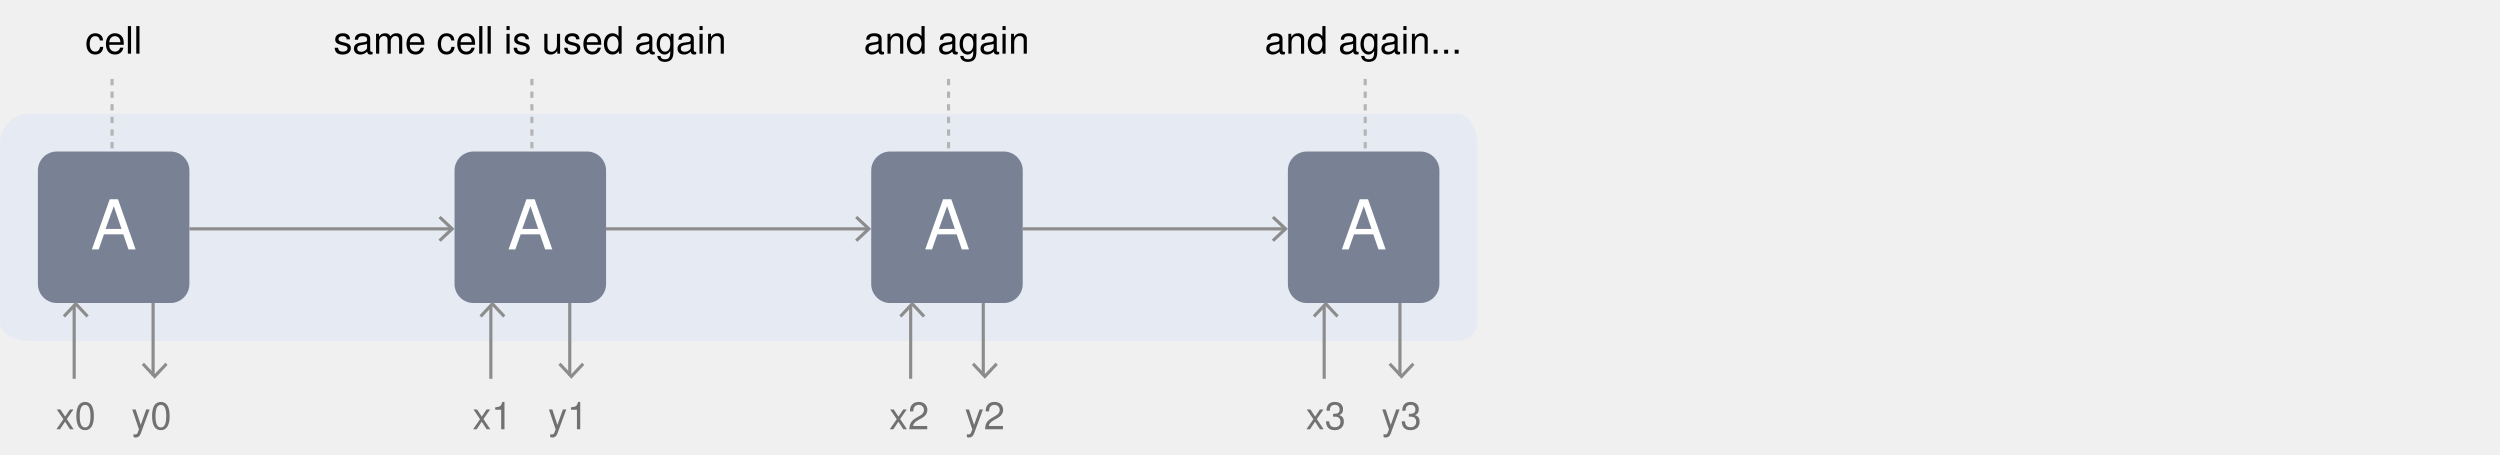
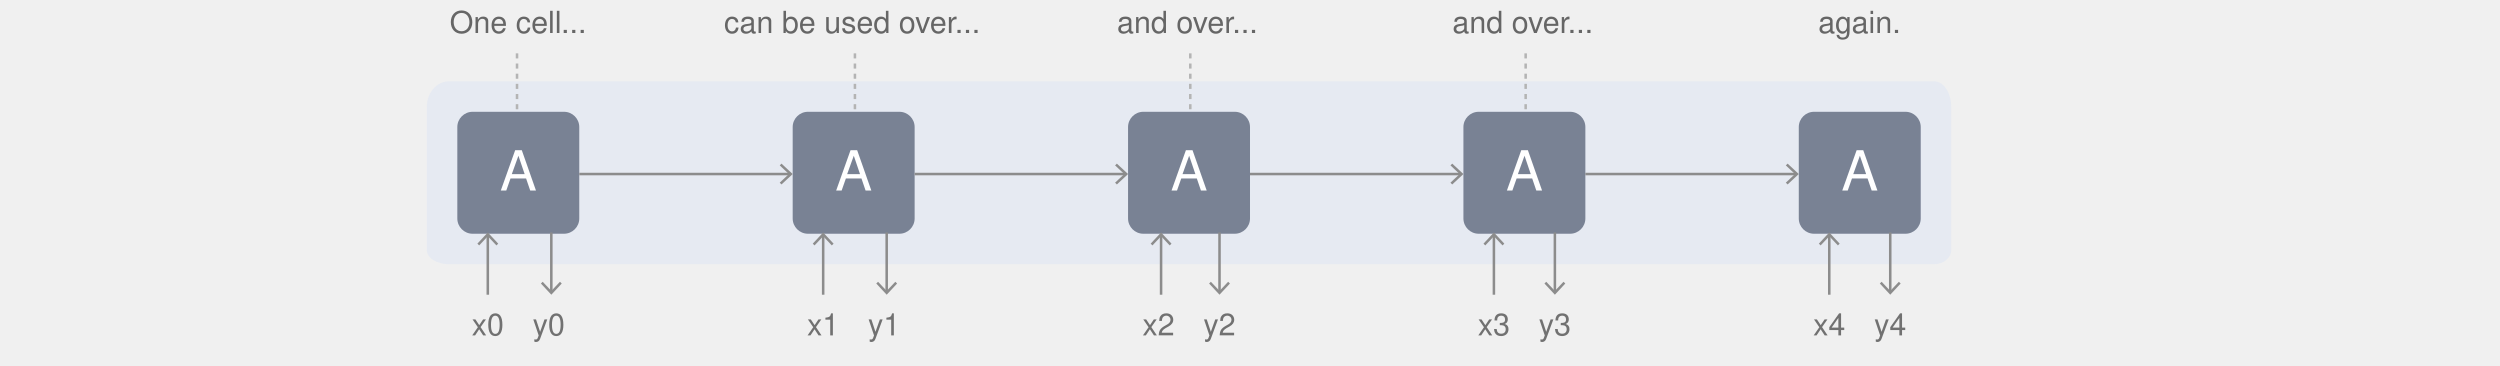
- <svg xmlns="http://www.w3.org/2000/svg" xmlns:xlink="http://www.w3.org/1999/xlink" version="1.1" x="0px" y="0px" width="792px" height="144px" viewBox="0 0 792 144" enable-background="new 0 0 792 144" xml:space="preserve">
-   <symbol id="Deleted_Symbol_3_" viewBox="-21.5 -21.5 43 43">
-     <path fill="#798294" d="M15.5-21.5h-31c-3.3,0-6,2.7-6,6v31c0,3.3,2.7,6,6,6h31c3.3,0,6-2.7,6-6v-31C21.5-18.8,18.8-21.5,15.5-21.5   z" />
-   </symbol>
+ <svg xmlns="http://www.w3.org/2000/svg" xmlns:xlink="http://www.w3.org/1999/xlink" version="1.1" x="0px" y="0px" width="984px" height="144px" viewBox="0 0 984 144" enable-background="new 0 0 984 144" xml:space="preserve">
  <symbol id="op-bg" viewBox="-11.2 -11.2 22.5 22.5">
    <path fill="#798294" d="M11.2,0c0-6.2-5-11.2-11.2-11.2S-11.2-6.2-11.2,0s5,11.2,11.2,11.2S11.2,6.2,11.2,0z" />
  </symbol>
-   <symbol id="rnn-a_4_3_" viewBox="-21.5 -26.5 48 48">
+   <symbol id="rnn-a" viewBox="-21.5 -26.5 48 48">
    <use xlink:href="#rnn-bg" width="48" height="48" id="XMLID_33_" x="-21.5" y="-26.5" overflow="visible" />
    <text transform="matrix(1 0 0 -1 -4.7627 -9.5)" fill="#FFFFFF" font-family="'Helvetica'" font-size="21.774px">A</text>
  </symbol>
  <symbol id="rnn-bg" viewBox="-21.5 -26.5 48 48">
    <path fill="#798294" d="M20.5-26.5h-36c-3.3,0-6,2.7-6,6v36c0,3.3,2.7,6,6,6h36c3.3,0,6-2.7,6-6v-36C26.5-23.8,23.8-26.5,20.5-26.5   z" />
  </symbol>
  <g id="background">
    <g id="XMLID_7_">
      <g>
-         <path fill="#E6EAF2" d="M468,102.3c0,3.2-2.9,5.7-6.5,5.7c0,0,0,0-9,0c-126.3,0-294.6,0-432,0c-11.6,0-11.6,0-11.6,0     C4,108,0,105.4,0,102.3c0,0,0,0,0-8.3c0-10.2,0-24.3,0-36c0-12.3,0-12.3,0-12.3C0,40.4,4,36,8.9,36c0,0,0,0,11.6,0     c137.4,0,305.7,0,432,0c9,0,9,0,9,0c3.6,0,6.5,4.4,6.5,9.7c0,0,0,0,0,12.3c0,11.7,0,25.8,0,36C468,102.3,468,102.3,468,102.3z" />
+         <path fill="#E6EAF2" d="M768,98.5c0,3-3,5.5-6.7,5.5c0,0,0,0-9.3,0c-166.4,0-386.1,0-564,0c-11.3,0-11.3,0-11.3,0     c-4.8,0-8.7-2.5-8.7-5.5c0,0,0,0,0-8c0-10.1,0-24.2,0-36c0-12.5,0-12.5,0-12.5c0-5.5,3.9-10,8.7-10c0,0,0,0,11.3,0     c177.9,0,397.6,0,564,0c9.3,0,9.3,0,9.3,0c3.7,0,6.7,4.5,6.7,10c0,0,0,0,0,12.5c0,11.8,0,25.9,0,36C768,98.5,768,98.5,768,98.5z" />
      </g>
    </g>
  </g>
  <g id="edges">
</g>
  <g id="nodes">
-     <g id="New_Symbol">
- 	</g>
-     <g id="rnn-a_4_2_">
-       <g id="Deleted_Symbol_2_">
- 		</g>
-     </g>
-     <g id="rnn-a_4_1_">
-       <g id="Deleted_Symbol_1_">
- 		</g>
-     </g>
-     <g id="rnn-a_4">
-       <g id="Deleted_Symbol">
- 		</g>
-     </g>
-     <use xlink:href="#rnn-a_4_3_" width="48" height="48" x="-21.5" y="-26.5" transform="matrix(1 0 0 -1 33.501 69.5)" overflow="visible" />
-     <use xlink:href="#rnn-a_4_3_" width="48" height="48" x="-21.5" y="-26.5" transform="matrix(1 0 0 -1 165.501 69.5)" overflow="visible" />
-     <use xlink:href="#rnn-a_4_3_" width="48" height="48" x="-21.5" y="-26.5" transform="matrix(1 0 0 -1 297.501 69.5)" overflow="visible" />
-     <use xlink:href="#rnn-a_4_3_" width="48" height="48" id="XMLID_34_" x="-21.5" y="-26.5" transform="matrix(1 0 0 -1 429.501 69.5)" overflow="visible" />
+     <use xlink:href="#rnn-a" width="48" height="48" x="-21.5" y="-26.5" transform="matrix(1 0 0 -1 201.5009 65.5)" overflow="visible" />
+     <use xlink:href="#rnn-a" width="48" height="48" x="-21.5" y="-26.5" transform="matrix(1 0 0 -1 333.5009 65.5)" overflow="visible" />
+     <use xlink:href="#rnn-a" width="48" height="48" x="-21.5" y="-26.5" transform="matrix(1 0 0 -1 465.5009 65.5)" overflow="visible" />
+     <use xlink:href="#rnn-a" width="48" height="48" id="XMLID_30_" x="-21.5" y="-26.5" transform="matrix(1 0 0 -1 597.5009 65.5)" overflow="visible" />
+     <use xlink:href="#rnn-a" width="48" height="48" id="XMLID_29_" x="-21.5" y="-26.5" transform="matrix(1 0 0 -1 729.5009 65.5)" overflow="visible" />
  </g>
  <g id="text">
-     <text transform="matrix(1 0 0 1 17.6631 135.9998)" fill="#717171" font-family="'Helvetica'" font-size="12px">x0</text>
-     <text transform="matrix(1 0 0 1 41.6631 135.9998)" fill="#717171" font-family="'Helvetica'" font-size="12px">y0</text>
-     <text transform="matrix(1 0 0 1 149.6631 135.9998)" fill="#717171" font-family="'Helvetica'" font-size="12px">x1</text>
-     <text transform="matrix(1 0 0 1 173.6631 135.9998)" fill="#717171" font-family="'Helvetica'" font-size="12px">y1</text>
-     <text transform="matrix(1 0 0 1 281.6631 135.9998)" fill="#717171" font-family="'Helvetica'" font-size="12px">x2</text>
-     <text transform="matrix(1 0 0 1 305.6631 135.9998)" fill="#717171" font-family="'Helvetica'" font-size="12px">y2</text>
-     <text transform="matrix(1 0 0 1 413.6631 135.9998)" fill="#717171" font-family="'Helvetica'" font-size="12px">x3</text>
-     <text transform="matrix(1 0 0 1 437.6631 135.9998)" fill="#717171" font-family="'Helvetica'" font-size="12px">y3</text>
+     <text transform="matrix(1 0 0 1 185.663 131.9998)" fill="#717171" font-family="'Helvetica'" font-size="12px">x0</text>
+     <text transform="matrix(1 0 0 1 209.663 131.9998)" fill="#717171" font-family="'Helvetica'" font-size="12px">y0</text>
+     <text transform="matrix(1 0 0 1 317.663 131.9998)" fill="#717171" font-family="'Helvetica'" font-size="12px">x1</text>
+     <text transform="matrix(1 0 0 1 341.663 131.9998)" fill="#717171" font-family="'Helvetica'" font-size="12px">y1</text>
+     <text transform="matrix(1 0 0 1 449.663 131.9998)" fill="#717171" font-family="'Helvetica'" font-size="12px">x2</text>
+     <text transform="matrix(1 0 0 1 473.663 131.9998)" fill="#717171" font-family="'Helvetica'" font-size="12px">y2</text>
+     <text transform="matrix(1 0 0 1 581.663 131.9998)" fill="#717171" font-family="'Helvetica'" font-size="12px">x3</text>
+     <text transform="matrix(1 0 0 1 605.663 131.9998)" fill="#717171" font-family="'Helvetica'" font-size="12px">y3</text>
    <g>
-       <text transform="matrix(1 0 0 1 26.9971 16.9998)" font-family="'Helvetica'" font-size="12px">cell</text>
+       <text transform="matrix(1 0 0 1 176.9882 12.9998)" fill="#666666" font-family="'Helvetica'" font-size="12px">One cell...</text>
    </g>
-     <line fill="none" stroke="#B4B4B4" stroke-miterlimit="10" stroke-dasharray="2" x1="35.5" y1="47" x2="35.5" y2="24" />
-     <line fill="none" stroke="#B4B4B4" stroke-miterlimit="10" stroke-dasharray="2" x1="168.5" y1="47" x2="168.5" y2="24" />
-     <line fill="none" stroke="#B4B4B4" stroke-miterlimit="10" stroke-dasharray="2" x1="300.5" y1="47" x2="300.5" y2="24" />
+     <line fill="none" stroke="#B4B4B4" stroke-miterlimit="10" stroke-dasharray="2" x1="203.5" y1="43" x2="203.5" y2="20" />
+     <line fill="none" stroke="#B4B4B4" stroke-miterlimit="10" stroke-dasharray="2" x1="336.5" y1="43" x2="336.5" y2="20" />
+     <line fill="none" stroke="#B4B4B4" stroke-miterlimit="10" stroke-dasharray="2" x1="468.5" y1="43" x2="468.5" y2="20" />
    <g>
-       <text transform="matrix(1 0 0 1 105.6328 16.9998)" font-family="'Helvetica'" font-size="12px">same cell is used again</text>
+       <text transform="matrix(1 0 0 1 284.9677 12.9998)" fill="#666666" font-family="'Helvetica'" font-size="12px">can be used over...</text>
    </g>
    <g>
-       <text transform="matrix(1 0 0 1 273.6416 16.9998)" font-family="'Helvetica'" font-size="12px">and again</text>
+       <text transform="matrix(1 0 0 1 439.6493 12.9998)" fill="#666666" font-family="'Helvetica'" font-size="12px">and over...</text>
    </g>
-     <line fill="none" stroke="#B4B4B4" stroke-miterlimit="10" stroke-dasharray="2" x1="432.5" y1="47" x2="432.5" y2="24" />
+     <line fill="none" stroke="#B4B4B4" stroke-miterlimit="10" stroke-dasharray="2" x1="600.5" y1="43" x2="600.5" y2="20" />
    <g>
-       <text transform="matrix(1 0 0 1 400.6406 16.9998)" font-family="'Helvetica'" font-size="12px">and again...</text>
+       <text transform="matrix(1 0 0 1 571.6493 12.9998)" fill="#666666" font-family="'Helvetica'" font-size="12px">and over...</text>
+     </g>
+     <g>
+       <text transform="matrix(1 0 0 1 715.6522 12.9998)" fill="#666666" font-family="'Helvetica'" font-size="12px">again.</text>
    </g>
    <g>
      <g>
-         <line fill="none" stroke="#8C8C8C" stroke-miterlimit="10" x1="60" y1="72.5" x2="143" y2="72.5" />
+         <line fill="none" stroke="#8C8C8C" stroke-miterlimit="10" x1="228" y1="68.5" x2="310.9" y2="68.5" />
        <g>
-           <polygon fill="#8C8C8C" points="139.6,76.6 138.9,75.9 142.5,72.5 138.9,69.1 139.6,68.4 144,72.5     " />
+           <polygon fill="#8C8C8C" points="307.6,72.6 306.9,71.9 310.5,68.5 306.9,65.1 307.6,64.4 312,68.5     " />
        </g>
      </g>
    </g>
    <g>
      <g>
-         <line fill="none" stroke="#8C8C8C" stroke-miterlimit="10" x1="23.5" y1="120" x2="23.5" y2="97" />
+         <line fill="none" stroke="#8C8C8C" stroke-miterlimit="10" x1="192" y1="116" x2="192" y2="92.6" />
        <g>
-           <polygon fill="#8C8C8C" points="28.1,99.9 27.4,100.6 24,97 20.6,100.6 19.9,99.9 24,95.5     " />
+           <polygon fill="#8C8C8C" points="196.1,95.9 195.4,96.6 192,93 188.6,96.6 187.9,95.9 192,91.5     " />
        </g>
      </g>
    </g>
    <g>
      <g>
-         <line fill="none" stroke="#8C8C8C" stroke-miterlimit="10" x1="48.5" y1="96" x2="48.5" y2="119" />
+         <line fill="none" stroke="#8C8C8C" stroke-miterlimit="10" x1="217" y1="91.5" x2="217" y2="114.9" />
        <g>
-           <polygon fill="#8C8C8C" points="44.9,115.6 45.6,114.9 49,118.5 52.4,114.9 53.1,115.6 49,120     " />
+           <polygon fill="#8C8C8C" points="212.9,111.6 213.6,110.9 217,114.5 220.4,110.9 221.1,111.6 217,116     " />
        </g>
      </g>
    </g>
    <g>
      <g>
-         <line fill="none" stroke="#8C8C8C" stroke-miterlimit="10" x1="155.5" y1="120" x2="155.5" y2="97" />
+         <line fill="none" stroke="#8C8C8C" stroke-miterlimit="10" x1="324" y1="116" x2="324" y2="92.6" />
        <g>
-           <polygon fill="#8C8C8C" points="160.1,99.9 159.4,100.6 156,97 152.6,100.6 151.9,99.9 156,95.5     " />
+           <polygon fill="#8C8C8C" points="328.1,95.9 327.4,96.6 324,93 320.6,96.6 319.9,95.9 324,91.5     " />
        </g>
      </g>
    </g>
    <g>
      <g>
-         <line fill="none" stroke="#8C8C8C" stroke-miterlimit="10" x1="180.5" y1="96" x2="180.5" y2="119" />
+         <line fill="none" stroke="#8C8C8C" stroke-miterlimit="10" x1="349" y1="91.5" x2="349" y2="114.9" />
        <g>
-           <polygon fill="#8C8C8C" points="176.9,115.6 177.6,114.9 181,118.5 184.4,114.9 185.1,115.6 181,120     " />
+           <polygon fill="#8C8C8C" points="344.9,111.6 345.6,110.9 349,114.5 352.4,110.9 353.1,111.6 349,116     " />
        </g>
      </g>
    </g>
    <g>
      <g>
-         <line fill="none" stroke="#8C8C8C" stroke-miterlimit="10" x1="288.5" y1="120" x2="288.5" y2="97" />
+         <line fill="none" stroke="#8C8C8C" stroke-miterlimit="10" x1="457" y1="116" x2="457" y2="92.6" />
        <g>
-           <polygon fill="#8C8C8C" points="293.1,99.9 292.4,100.6 289,97 285.6,100.6 284.9,99.9 289,95.5     " />
+           <polygon fill="#8C8C8C" points="461.1,95.9 460.4,96.6 457,93 453.6,96.6 452.9,95.9 457,91.5     " />
        </g>
      </g>
    </g>
    <g>
      <g>
-         <line fill="none" stroke="#8C8C8C" stroke-miterlimit="10" x1="311.5" y1="96" x2="311.5" y2="119" />
+         <line fill="none" stroke="#8C8C8C" stroke-miterlimit="10" x1="480" y1="91.5" x2="480" y2="114.9" />
        <g>
-           <polygon fill="#8C8C8C" points="307.9,115.6 308.6,114.9 312,118.5 315.4,114.9 316.1,115.6 312,120     " />
+           <polygon fill="#8C8C8C" points="475.9,111.6 476.6,110.9 480,114.5 483.4,110.9 484.1,111.6 480,116     " />
        </g>
      </g>
    </g>
    <g>
      <g>
-         <line fill="none" stroke="#8C8C8C" stroke-miterlimit="10" x1="419.5" y1="120" x2="419.5" y2="97" />
+         <line fill="none" stroke="#8C8C8C" stroke-miterlimit="10" x1="588" y1="116" x2="588" y2="92.6" />
        <g>
-           <polygon fill="#8C8C8C" points="424.1,99.9 423.4,100.6 420,97 416.6,100.6 415.9,99.9 420,95.5     " />
+           <polygon fill="#8C8C8C" points="592.1,95.9 591.4,96.6 588,93 584.6,96.6 583.9,95.9 588,91.5     " />
        </g>
      </g>
    </g>
    <g>
      <g>
-         <line fill="none" stroke="#8C8C8C" stroke-miterlimit="10" x1="443.5" y1="96" x2="443.5" y2="119" />
+         <line fill="none" stroke="#8C8C8C" stroke-miterlimit="10" x1="612" y1="91.5" x2="612" y2="114.9" />
        <g>
-           <polygon fill="#8C8C8C" points="439.9,115.6 440.6,114.9 444,118.5 447.4,114.9 448.1,115.6 444,120     " />
+           <polygon fill="#8C8C8C" points="607.9,111.6 608.6,110.9 612,114.5 615.4,110.9 616.1,111.6 612,116     " />
+         </g>
+       </g>
+     </g>
+     <text transform="matrix(1 0 0 1 713.663 131.9998)" fill="#717171" font-family="'Helvetica'" font-size="12px">x4</text>
+     <text transform="matrix(1 0 0 1 737.663 131.9998)" fill="#717171" font-family="'Helvetica'" font-size="12px">y4</text>
+     <g>
+       <g>
+         <line fill="none" stroke="#8C8C8C" stroke-miterlimit="10" x1="720" y1="116" x2="720" y2="92.6" />
+         <g>
+           <polygon fill="#8C8C8C" points="724.1,95.9 723.4,96.6 720,93 716.6,96.6 715.9,95.9 720,91.5     " />
        </g>
      </g>
    </g>
    <g>
      <g>
-         <line fill="none" stroke="#8C8C8C" stroke-miterlimit="10" x1="192" y1="72.5" x2="275" y2="72.5" />
+         <line fill="none" stroke="#8C8C8C" stroke-miterlimit="10" x1="744" y1="91.5" x2="744" y2="114.9" />
        <g>
-           <polygon fill="#8C8C8C" points="271.6,76.6 270.9,75.9 274.5,72.5 270.9,69.1 271.6,68.4 276,72.5     " />
+           <polygon fill="#8C8C8C" points="739.9,111.6 740.6,110.9 744,114.5 747.4,110.9 748.1,111.6 744,116     " />
        </g>
      </g>
    </g>
    <g>
      <g>
-         <line fill="none" stroke="#8C8C8C" stroke-miterlimit="10" x1="324" y1="72.5" x2="407" y2="72.5" />
+         <line fill="none" stroke="#8C8C8C" stroke-miterlimit="10" x1="360" y1="68.5" x2="442.9" y2="68.5" />
        <g>
-           <polygon fill="#8C8C8C" points="403.6,76.6 402.9,75.9 406.5,72.5 402.9,69.1 403.6,68.4 408,72.5     " />
+           <polygon fill="#8C8C8C" points="439.6,72.6 438.9,71.9 442.5,68.5 438.9,65.1 439.6,64.4 444,68.5     " />
+         </g>
+       </g>
+     </g>
+     <g>
+       <g>
+         <line fill="none" stroke="#8C8C8C" stroke-miterlimit="10" x1="492" y1="68.5" x2="574.9" y2="68.5" />
+         <g>
+           <polygon fill="#8C8C8C" points="571.6,72.6 570.9,71.9 574.5,68.5 570.9,65.1 571.6,64.4 576,68.5     " />
+         </g>
+       </g>
+     </g>
+     <g>
+       <g>
+         <line fill="none" stroke="#8C8C8C" stroke-miterlimit="10" x1="624" y1="68.5" x2="706.9" y2="68.5" />
+         <g>
+           <polygon fill="#8C8C8C" points="703.6,72.6 702.9,71.9 706.5,68.5 702.9,65.1 703.6,64.4 708,68.5     " />
        </g>
      </g>
    </g>
  </g>
+   <g id="images">
+ </g>
</svg>
